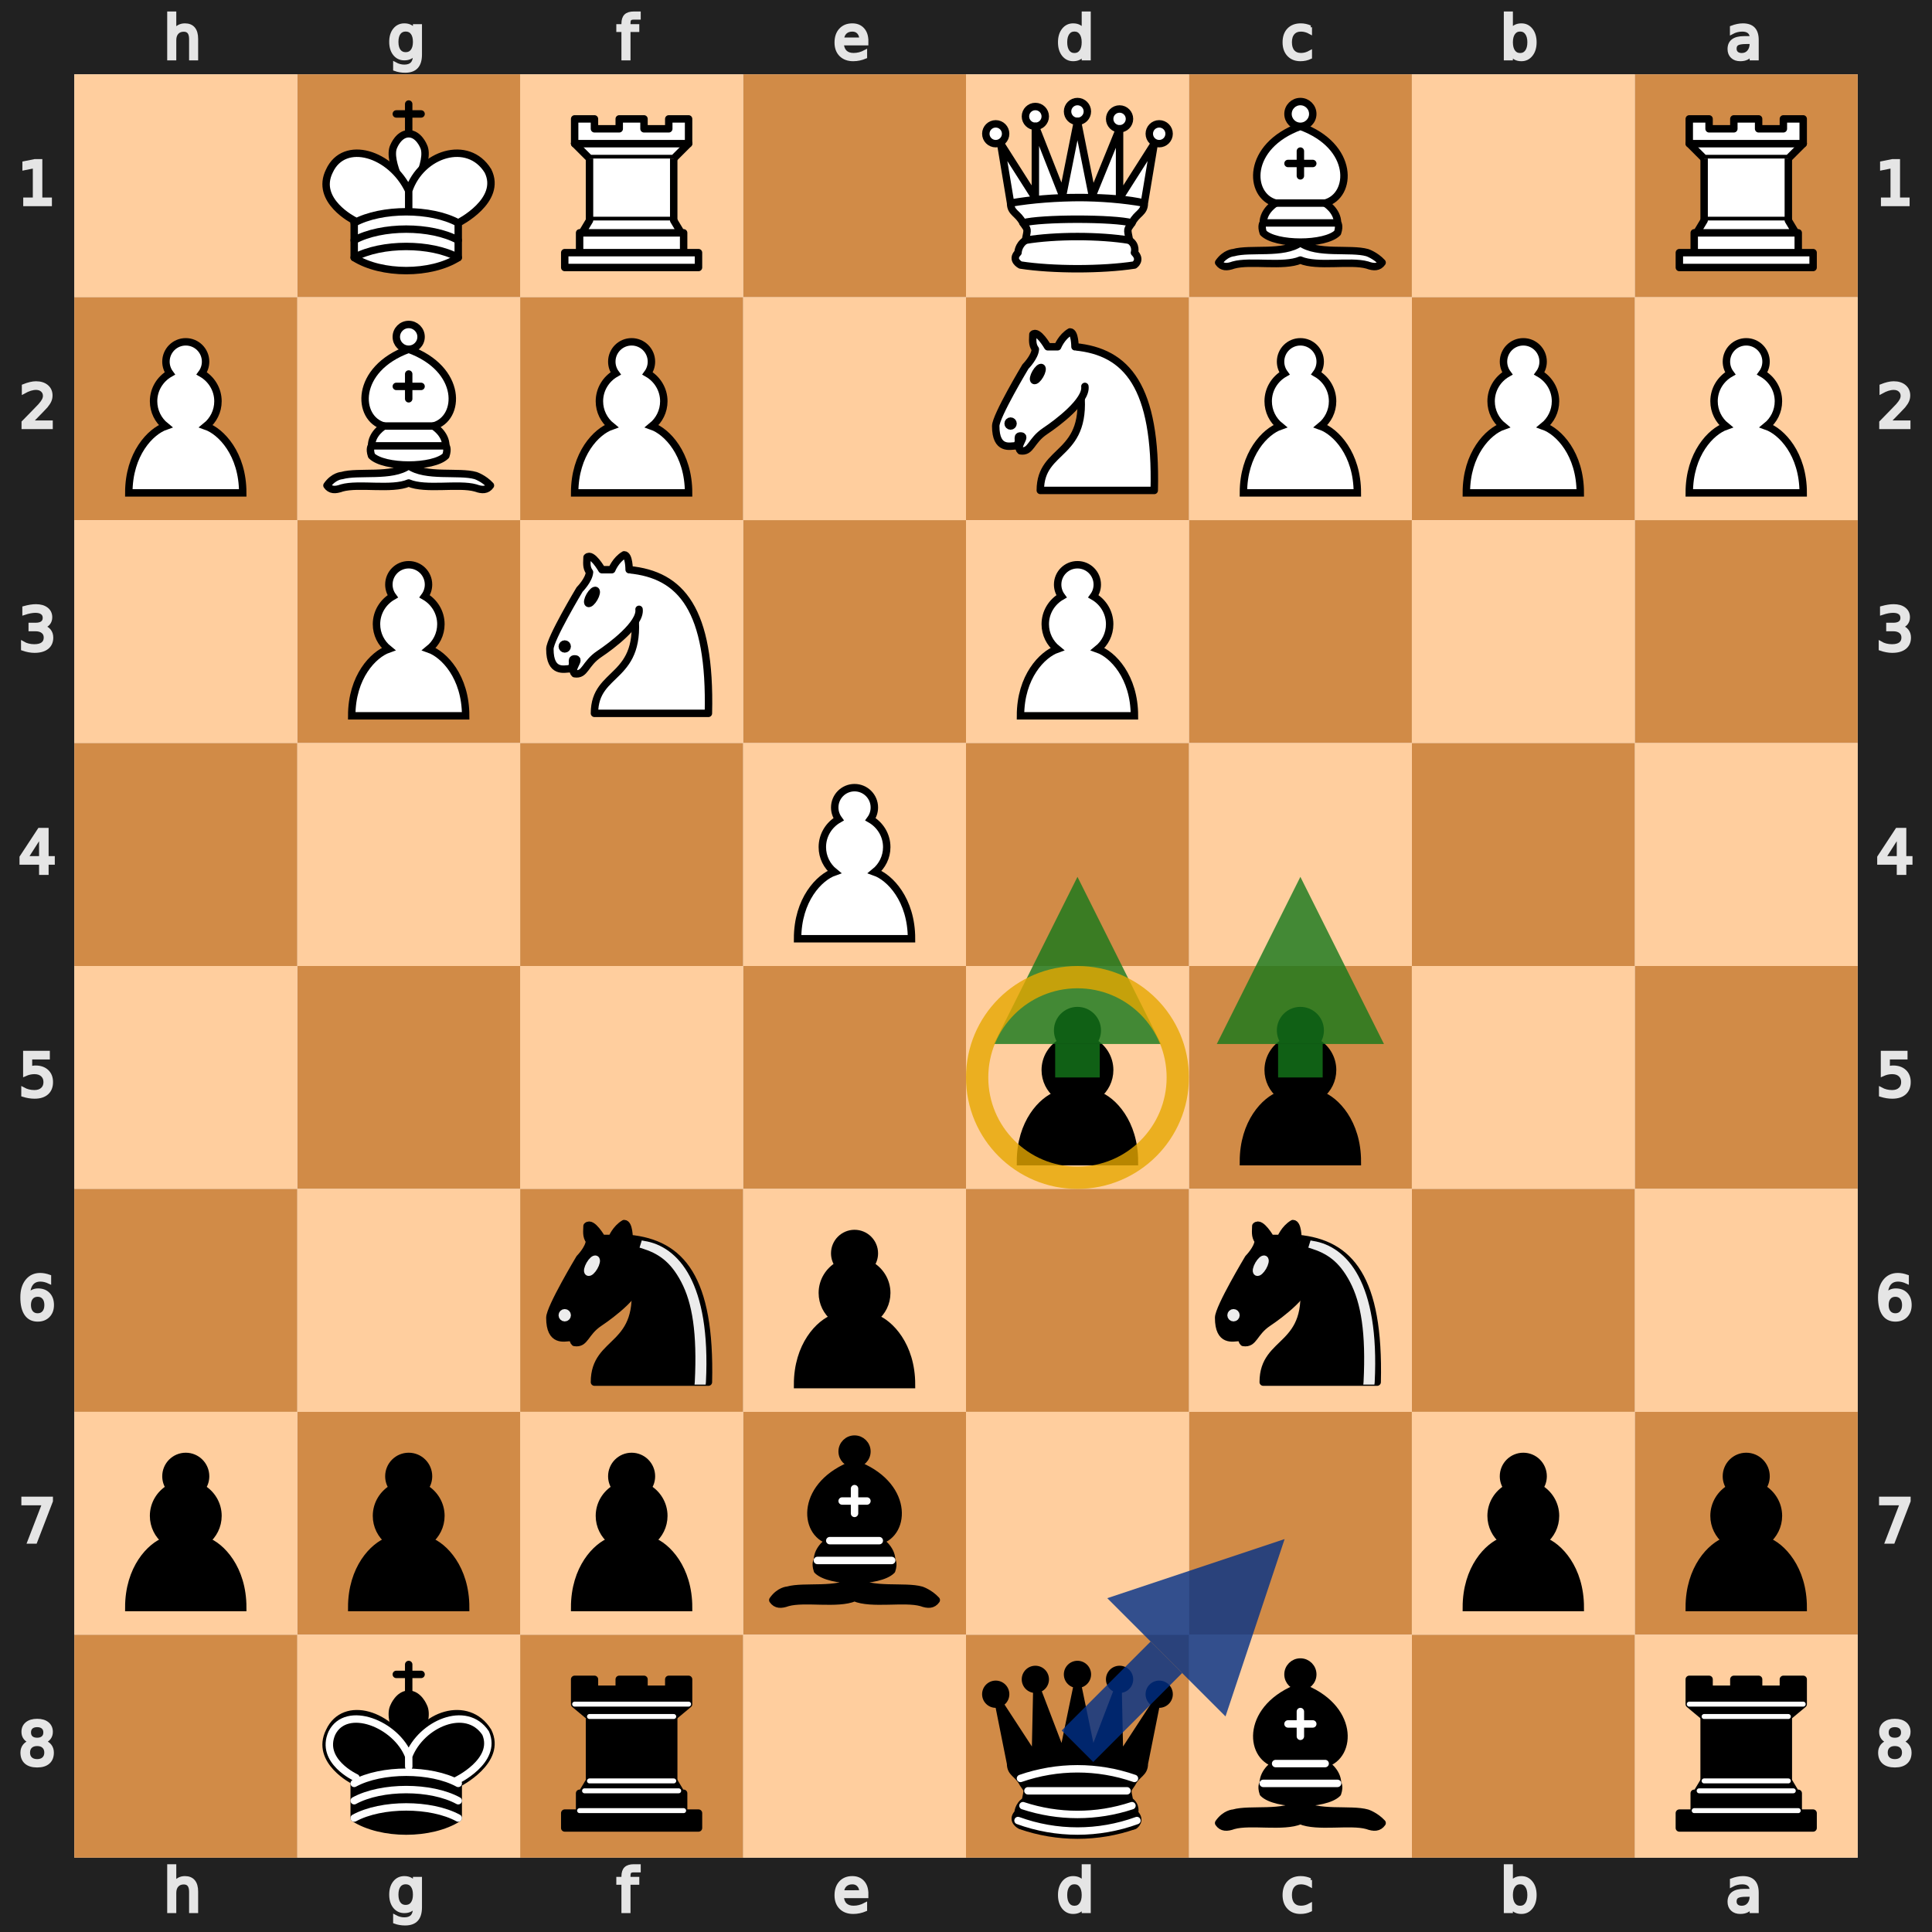
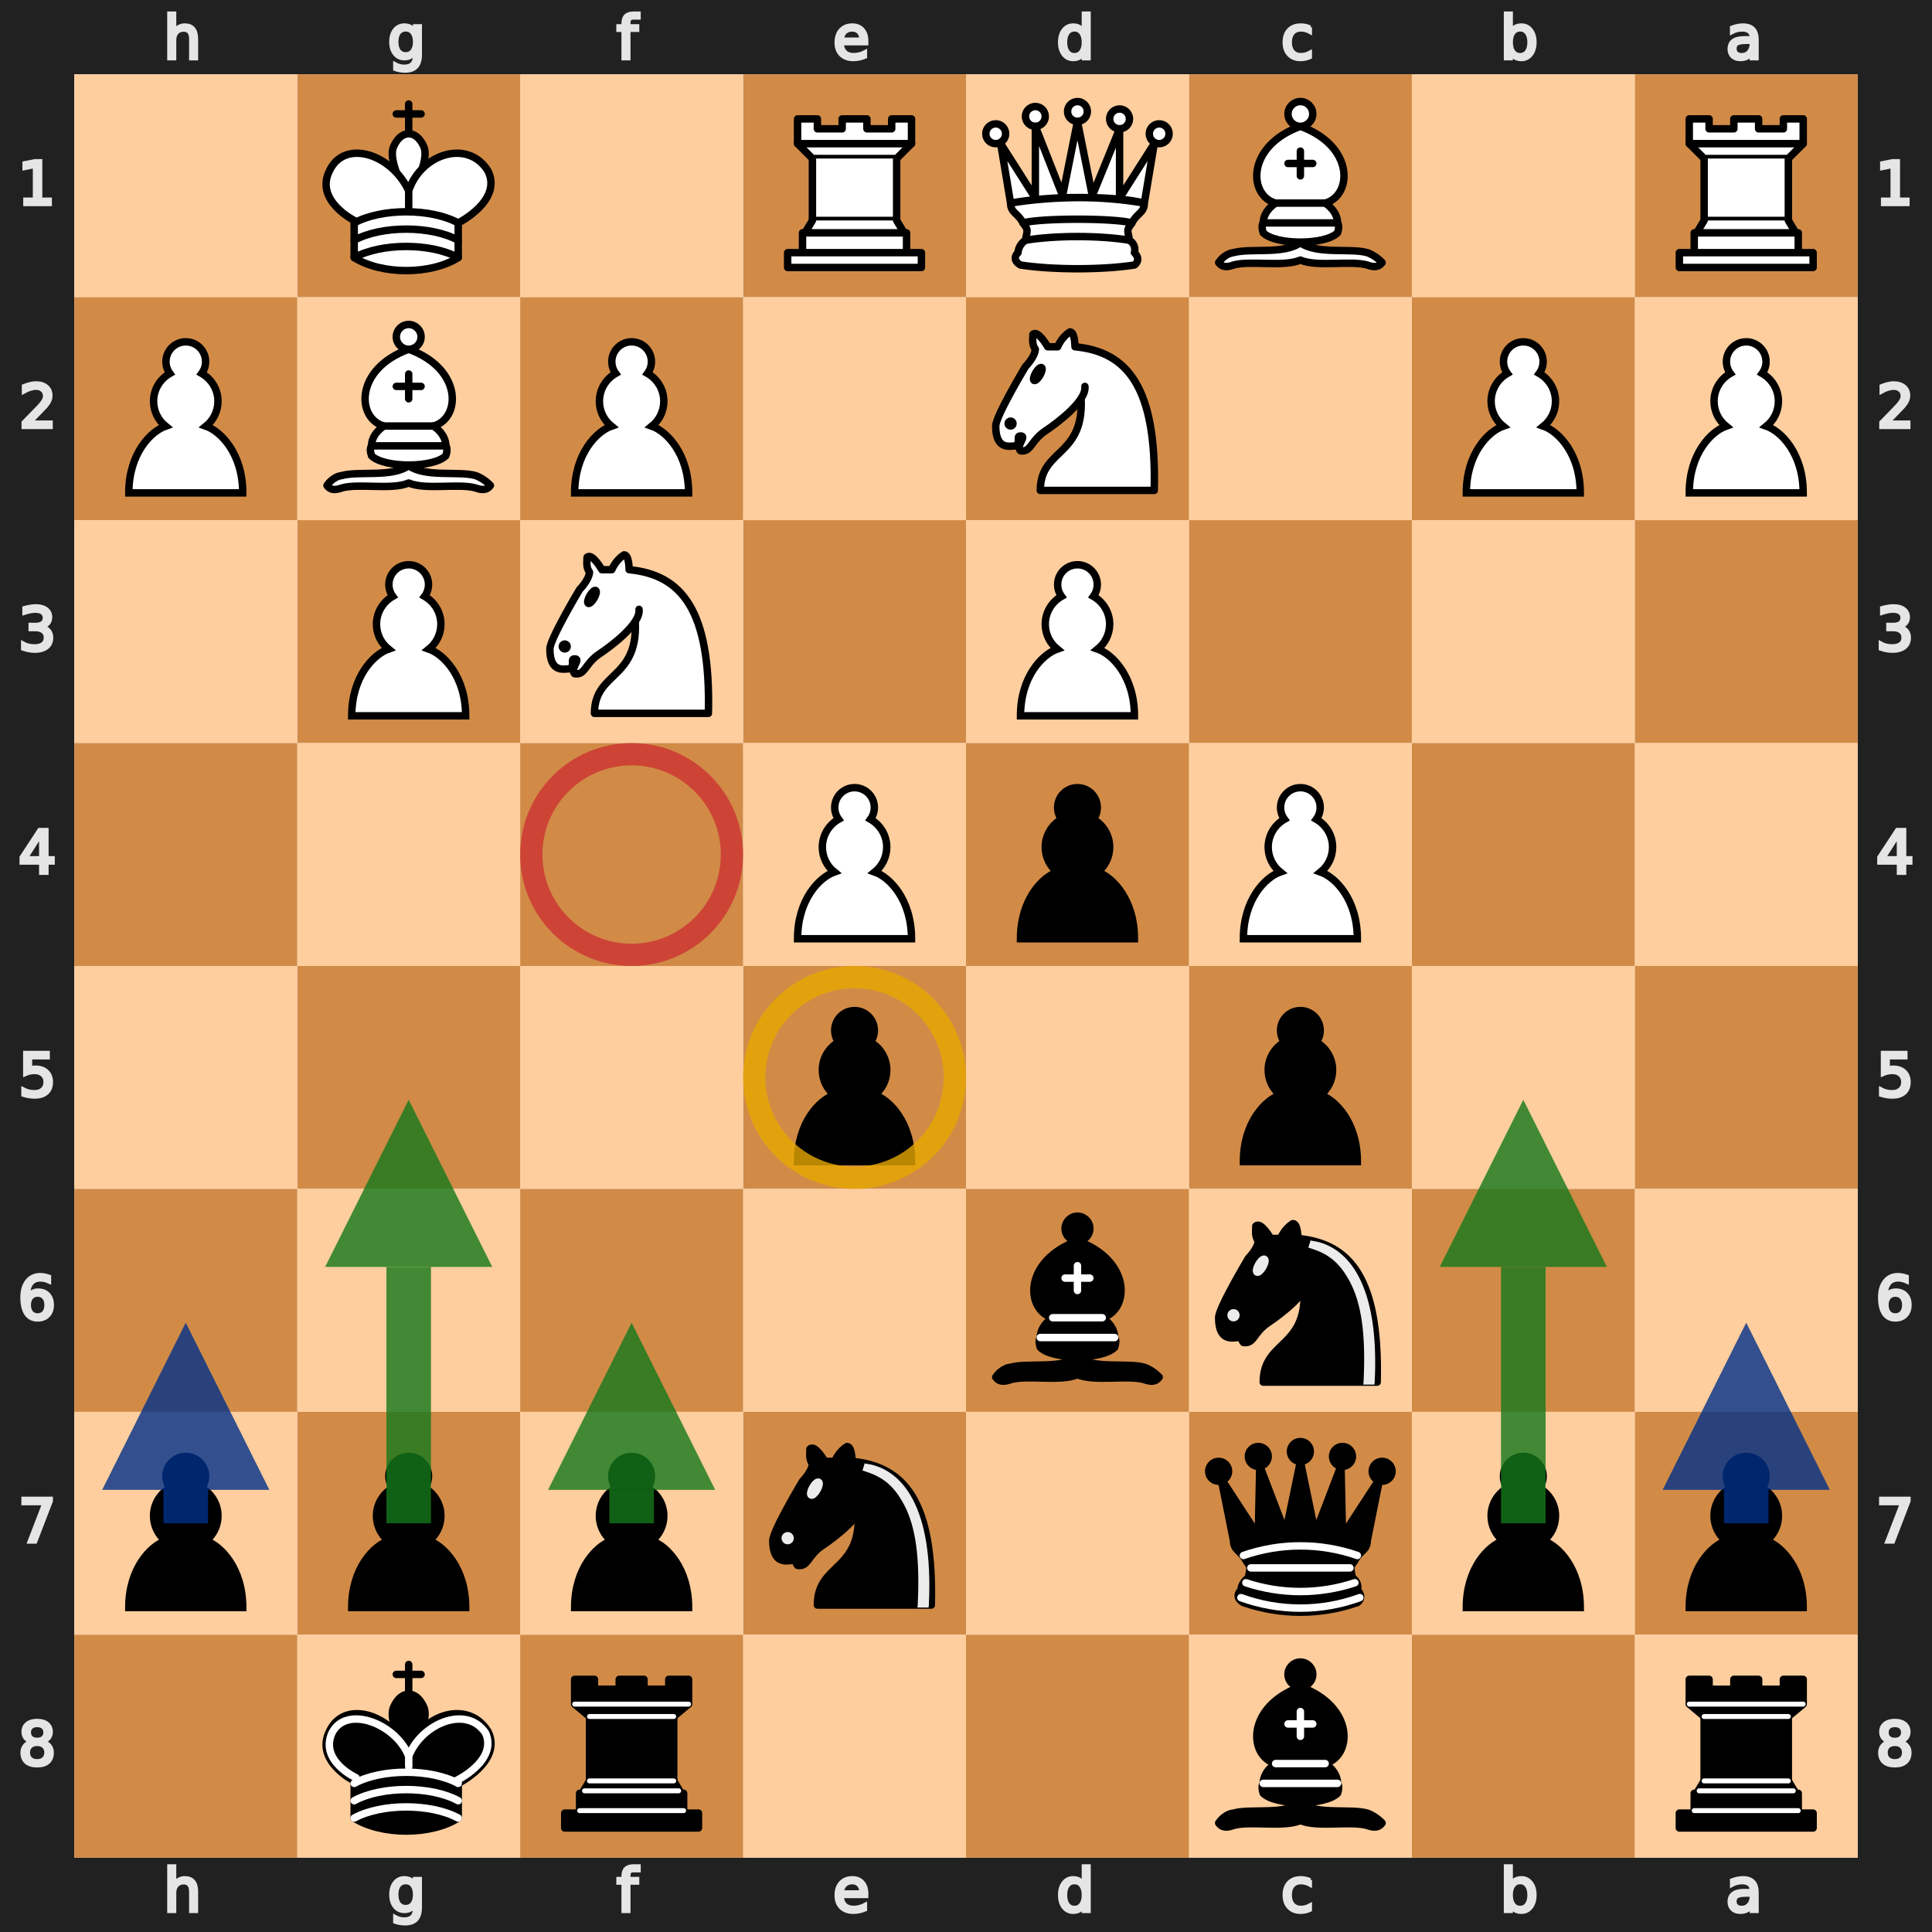
<svg xmlns="http://www.w3.org/2000/svg" xmlns:xlink="http://www.w3.org/1999/xlink" viewBox="0 0 390 390" width="480" height="480">
  <defs>
    <g id="white-pawn" class="white pawn">
      <path d="M22.5 9c-2.21 0-4 1.79-4 4 0 .89.29 1.71.78 2.38C17.33 16.5 16 18.59 16 21c0 2.03.94 3.84 2.41 5.03-3 1.06-7.41 5.55-7.41 13.47h23c0-7.92-4.41-12.41-7.41-13.47 1.47-1.19 2.41-3 2.41-5.03 0-2.41-1.33-4.5-3.28-5.62.49-.67.78-1.49.78-2.38 0-2.21-1.79-4-4-4z" fill="#fff" stroke="#000" stroke-width="1.5" stroke-linecap="round" />
    </g>
    <g id="white-knight" class="white knight" fill="none" fill-rule="evenodd" stroke="#000" stroke-width="1.5" stroke-linecap="round" stroke-linejoin="round">
      <path d="M 22,10 C 32.5,11 38.5,18 38,39 L 15,39 C 15,30 25,32.5 23,18" style="fill:#ffffff; stroke:#000000;" />
      <path d="M 24,18 C 24.38,20.91 18.45,25.37 16,27 C 13,29 13.18,31.34 11,31 C 9.958,30.06 12.41,27.96 11,28 C 10,28 11.19,29.23 10,30 C 9,30 5.997,31 6,26 C 6,24 12,14 12,14 C 12,14 13.89,12.1 14,10.5 C 13.27,9.506 13.5,8.5 13.5,7.5 C 14.5,6.5 16.5,10 16.5,10 L 18.5,10 C 18.5,10 19.28,8.008 21,7 C 22,7 22,10 22,10" style="fill:#ffffff; stroke:#000000;" />
      <path d="M 9.5 25.5 A 0.5 0.5 0 1 1 8.5,25.5 A 0.5 0.5 0 1 1 9.5 25.5 z" style="fill:#000000; stroke:#000000;" />
      <path d="M 15 15.5 A 0.5 1.5 0 1 1 14,15.5 A 0.5 1.5 0 1 1 15 15.5 z" transform="matrix(0.866,0.5,-0.5,0.866,9.693,-5.173)" style="fill:#000000; stroke:#000000;" />
    </g>
    <g id="white-bishop" class="white bishop" fill="none" fill-rule="evenodd" stroke="#000" stroke-width="1.5" stroke-linecap="round" stroke-linejoin="round">
      <g fill="#fff" stroke-linecap="butt">
        <path d="M9 36c3.39-.97 10.11.43 13.5-2 3.39 2.43 10.11 1.03 13.5 2 0 0 1.65.54 3 2-.68.97-1.65.99-3 .5-3.39-.97-10.11.46-13.5-1-3.39 1.46-10.11.03-13.5 1-1.354.49-2.323.47-3-.5 1.354-1.94 3-2 3-2zM15 32c2.5 2.5 12.5 2.5 15 0 .5-1.5 0-2 0-2 0-2.5-2.5-4-2.5-4 5.5-1.5 6-11.5-5-15.5-11 4-10.5 14-5 15.5 0 0-2.5 1.5-2.5 4 0 0-.5.5 0 2zM25 8a2.5 2.5 0 1 1-5 0 2.5 2.5 0 1 1 5 0z" />
      </g>
      <path d="M17.5 26h10M15 30h15m-7.5-14.5v5M20 18h5" stroke-linejoin="miter" />
    </g>
    <g id="white-rook" class="white rook" fill="#fff" fill-rule="evenodd" stroke="#000" stroke-width="1.5" stroke-linecap="round" stroke-linejoin="round">
      <path d="M9 39h27v-3H9v3zM12 36v-4h21v4H12zM11 14V9h4v2h5V9h5v2h5V9h4v5" stroke-linecap="butt" />
      <path d="M34 14l-3 3H14l-3-3" />
      <path d="M31 17v12.5H14V17" stroke-linecap="butt" stroke-linejoin="miter" />
      <path d="M31 29.5l1.5 2.5h-20l1.5-2.5" />
      <path d="M11 14h23" fill="none" stroke-linejoin="miter" />
    </g>
    <g id="white-queen" class="white queen" fill="#fff" fill-rule="evenodd" stroke="#000" stroke-width="1.5" stroke-linecap="round" stroke-linejoin="round">
      <path d="M8 12a2 2 0 1 1-4 0 2 2 0 1 1 4 0zM24.5 7.5a2 2 0 1 1-4 0 2 2 0 1 1 4 0zM41 12a2 2 0 1 1-4 0 2 2 0 1 1 4 0zM16 8.5a2 2 0 1 1-4 0 2 2 0 1 1 4 0zM33 9a2 2 0 1 1-4 0 2 2 0 1 1 4 0z" />
      <path d="M9 26c8.5-1.5 21-1.5 27 0l2-12-7 11V11l-5.5 13.5-3-15-3 15-5.5-14V25L7 14l2 12zM9 26c0 2 1.5 2 2.5 4 1 1.5 1 1 .5 3.5-1.5 1-1.5 2.5-1.5 2.5-1.5 1.5.5 2.5.5 2.5 6.5 1 16.5 1 23 0 0 0 1.5-1 0-2.5 0 0 .5-1.5-1-2.5-.5-2.5-.5-2 .5-3.5 1-2 2.5-2 2.5-4-8.5-1.5-18.5-1.5-27 0z" stroke-linecap="butt" />
      <path d="M11.5 30c3.5-1 18.5-1 22 0M12 33.5c6-1 15-1 21 0" fill="none" />
    </g>
    <g id="white-king" class="white king" fill="none" fill-rule="evenodd" stroke="#000" stroke-width="1.5" stroke-linecap="round" stroke-linejoin="round">
      <path d="M22.5 11.63V6M20 8h5" stroke-linejoin="miter" />
      <path d="M22.5 25s4.5-7.5 3-10.5c0 0-1-2.5-3-2.5s-3 2.5-3 2.5c-1.5 3 3 10.5 3 10.5" fill="#fff" stroke-linecap="butt" stroke-linejoin="miter" />
      <path d="M11.5 37c5.5 3.5 15.5 3.5 21 0v-7s9-4.5 6-10.5c-4-6.5-13.5-3.5-16 4V27v-3.5c-3.5-7.5-13-10.5-16-4-3 6 5 10 5 10V37z" fill="#fff" />
      <path d="M11.5 30c5.5-3 15.5-3 21 0m-21 3.5c5.5-3 15.5-3 21 0m-21 3.5c5.5-3 15.5-3 21 0" />
    </g>
    <g id="black-pawn" class="black pawn">
      <path d="M22.5 9c-2.21 0-4 1.79-4 4 0 .89.29 1.71.78 2.38C17.33 16.5 16 18.59 16 21c0 2.03.94 3.84 2.41 5.03-3 1.06-7.41 5.55-7.41 13.47h23c0-7.92-4.41-12.41-7.41-13.47 1.47-1.19 2.41-3 2.41-5.03 0-2.41-1.33-4.5-3.28-5.62.49-.67.78-1.49.78-2.38 0-2.21-1.79-4-4-4z" fill="#000" stroke="#000" stroke-width="1.5" stroke-linecap="round" />
    </g>
    <g id="black-knight" class="black knight" fill="none" fill-rule="evenodd" stroke="#000" stroke-width="1.5" stroke-linecap="round" stroke-linejoin="round">
      <path d="M 22,10 C 32.5,11 38.5,18 38,39 L 15,39 C 15,30 25,32.5 23,18" style="fill:#000000; stroke:#000000;" />
      <path d="M 24,18 C 24.38,20.91 18.45,25.37 16,27 C 13,29 13.18,31.34 11,31 C 9.958,30.06 12.41,27.96 11,28 C 10,28 11.19,29.23 10,30 C 9,30 5.997,31 6,26 C 6,24 12,14 12,14 C 12,14 13.89,12.1 14,10.5 C 13.27,9.506 13.5,8.5 13.5,7.5 C 14.5,6.5 16.5,10 16.5,10 L 18.5,10 C 18.5,10 19.28,8.008 21,7 C 22,7 22,10 22,10" style="fill:#000000; stroke:#000000;" />
      <path d="M 9.5 25.5 A 0.5 0.5 0 1 1 8.5,25.5 A 0.5 0.5 0 1 1 9.5 25.5 z" style="fill:#ececec; stroke:#ececec;" />
      <path d="M 15 15.5 A 0.5 1.5 0 1 1 14,15.5 A 0.5 1.5 0 1 1 15 15.5 z" transform="matrix(0.866,0.5,-0.5,0.866,9.693,-5.173)" style="fill:#ececec; stroke:#ececec;" />
      <path d="M 24.55,10.4 L 24.1,11.85 L 24.6,12 C 27.75,13 30.25,14.49 32.5,18.75 C 34.75,23.01 35.75,29.06 35.25,39 L 35.2,39.5 L 37.45,39.5 L 37.5,39 C 38,28.94 36.62,22.15 34.25,17.66 C 31.88,13.17 28.46,11.02 25.06,10.5 L 24.55,10.4 z " style="fill:#ececec; stroke:none;" />
    </g>
    <g id="black-bishop" class="black bishop" fill="none" fill-rule="evenodd" stroke="#000" stroke-width="1.5" stroke-linecap="round" stroke-linejoin="round">
      <path d="M9 36c3.39-.97 10.11.43 13.5-2 3.39 2.43 10.11 1.03 13.5 2 0 0 1.65.54 3 2-.68.97-1.65.99-3 .5-3.39-.97-10.11.46-13.5-1-3.39 1.46-10.11.03-13.5 1-1.354.49-2.323.47-3-.5 1.354-1.94 3-2 3-2zm6-4c2.5 2.5 12.5 2.5 15 0 .5-1.5 0-2 0-2 0-2.5-2.5-4-2.5-4 5.5-1.5 6-11.5-5-15.5-11 4-10.5 14-5 15.5 0 0-2.5 1.5-2.5 4 0 0-.5.5 0 2zM25 8a2.5 2.5 0 1 1-5 0 2.5 2.5 0 1 1 5 0z" fill="#000" stroke-linecap="butt" />
      <path d="M17.5 26h10M15 30h15m-7.5-14.5v5M20 18h5" stroke="#fff" stroke-linejoin="miter" />
    </g>
    <g id="black-rook" class="black rook" fill="#000" fill-rule="evenodd" stroke="#000" stroke-width="1.5" stroke-linecap="round" stroke-linejoin="round">
      <path d="M9 39h27v-3H9v3zM12.5 32l1.5-2.5h17l1.5 2.5h-20zM12 36v-4h21v4H12z" stroke-linecap="butt" />
      <path d="M14 29.5v-13h17v13H14z" stroke-linecap="butt" stroke-linejoin="miter" />
      <path d="M14 16.5L11 14h23l-3 2.5H14zM11 14V9h4v2h5V9h5v2h5V9h4v5H11z" stroke-linecap="butt" />
      <path d="M12 35.5h21M13 31.5h19M14 29.5h17M14 16.5h17M11 14h23" fill="none" stroke="#fff" stroke-width="1" stroke-linejoin="miter" />
    </g>
    <g id="black-queen" class="black queen" fill="#000" fill-rule="evenodd" stroke="#000" stroke-width="1.5" stroke-linecap="round" stroke-linejoin="round">
      <g fill="#000" stroke="none">
        <circle cx="6" cy="12" r="2.75" />
        <circle cx="14" cy="9" r="2.75" />
        <circle cx="22.5" cy="8" r="2.75" />
        <circle cx="31" cy="9" r="2.75" />
        <circle cx="39" cy="12" r="2.75" />
      </g>
      <path d="M9 26c8.5-1.5 21-1.5 27 0l2.5-12.5L31 25l-.3-14.1-5.2 13.6-3-14.5-3 14.5-5.2-13.6L14 25 6.5 13.5 9 26zM9 26c0 2 1.5 2 2.5 4 1 1.5 1 1 .5 3.5-1.5 1-1.5 2.5-1.5 2.5-1.5 1.5.5 2.5.5 2.5 6.5 1 16.5 1 23 0 0 0 1.5-1 0-2.5 0 0 .5-1.5-1-2.5-.5-2.5-.5-2 .5-3.5 1-2 2.5-2 2.5-4-8.5-1.5-18.5-1.5-27 0z" stroke-linecap="butt" />
      <path d="M11 38.5a35 35 1 0 0 23 0" fill="none" stroke-linecap="butt" />
      <path d="M11 29a35 35 1 0 1 23 0M12.5 31.5h20M11.5 34.5a35 35 1 0 0 22 0M10.5 37.5a35 35 1 0 0 24 0" fill="none" stroke="#fff" />
    </g>
    <g id="black-king" class="black king" fill="none" fill-rule="evenodd" stroke="#000" stroke-width="1.5" stroke-linecap="round" stroke-linejoin="round">
      <path d="M22.5 11.63V6" stroke-linejoin="miter" />
      <path d="M22.5 25s4.5-7.5 3-10.5c0 0-1-2.5-3-2.5s-3 2.5-3 2.5c-1.5 3 3 10.5 3 10.5" fill="#000" stroke-linecap="butt" stroke-linejoin="miter" />
      <path d="M11.5 37c5.5 3.5 15.5 3.5 21 0v-7s9-4.5 6-10.5c-4-6.5-13.5-3.5-16 4V27v-3.5c-3.5-7.5-13-10.5-16-4-3 6 5 10 5 10V37z" fill="#000" />
      <path d="M20 8h5" stroke-linejoin="miter" />
      <path d="M32 29.5s8.5-4 6.03-9.65C34.15 14 25 18 22.5 24.5l.01 2.1-.01-2.1C20 18 9.906 14 6.997 19.85c-2.497 5.65 4.853 9 4.853 9M11.5 30c5.5-3 15.5-3 21 0m-21 3.5c5.5-3 15.5-3 21 0m-21 3.5c5.5-3 15.5-3 21 0" stroke="#fff" />
    </g>
  </defs>
  <rect x="7.5" y="7.5" width="375" height="375" fill="none" stroke="#212121" stroke-width="15" />
  <g transform="translate(335, 1) scale(0.75, 0.75)" fill="#e5e5e5" stroke="#e5e5e5">
    <path d="M23.328 10.016q-1.742 0-2.414.398-.672.398-.672 1.36 0 .765.5 1.218.508.445 1.375.445 1.196 0 1.914-.843.727-.852.727-2.258v-.32zm2.867-.594v4.992h-1.437v-1.328q-.492.797-1.227 1.18-.734.375-1.797.375-1.343 0-2.14-.75-.79-.758-.79-2.024 0-1.476.985-2.226.992-.75 2.953-.75h2.016V8.75q0-.992-.656-1.531-.649-.547-1.829-.547-.75 0-1.46.18-.711.18-1.368.539V6.062q.79-.304 1.532-.453.742-.156 1.445-.156 1.898 0 2.836.984.937.985.937 2.985z" />
  </g>
  <g transform="translate(335, 375) scale(0.75, 0.75)" fill="#e5e5e5" stroke="#e5e5e5">
    <path d="M23.328 10.016q-1.742 0-2.414.398-.672.398-.672 1.36 0 .765.5 1.218.508.445 1.375.445 1.196 0 1.914-.843.727-.852.727-2.258v-.32zm2.867-.594v4.992h-1.437v-1.328q-.492.797-1.227 1.18-.734.375-1.797.375-1.343 0-2.14-.75-.79-.758-.79-2.024 0-1.476.985-2.226.992-.75 2.953-.75h2.016V8.75q0-.992-.656-1.531-.649-.547-1.829-.547-.75 0-1.46.18-.711.18-1.368.539V6.062q.79-.304 1.532-.453.742-.156 1.445-.156 1.898 0 2.836.984.937.985.937 2.985z" />
  </g>
  <g transform="translate(290, 1) scale(0.75, 0.75)" fill="#e5e5e5" stroke="#e5e5e5">
    <path d="M24.922 10.047q0-1.586-.656-2.485-.649-.906-1.79-.906-1.14 0-1.796.906-.649.899-.649 2.485 0 1.586.649 2.492.656.898 1.797.898 1.14 0 1.789-.898.656-.906.656-2.492zm-4.89-3.055q.452-.781 1.14-1.156.695-.383 1.656-.383 1.594 0 2.586 1.266 1 1.265 1 3.328 0 2.062-1 3.328-.992 1.266-2.586 1.266-.96 0-1.656-.375-.688-.383-1.14-1.164v1.312h-1.446V2.258h1.445z" />
  </g>
  <g transform="translate(290, 375) scale(0.75, 0.75)" fill="#e5e5e5" stroke="#e5e5e5">
    <path d="M24.922 10.047q0-1.586-.656-2.485-.649-.906-1.79-.906-1.14 0-1.796.906-.649.899-.649 2.485 0 1.586.649 2.492.656.898 1.797.898 1.14 0 1.789-.898.656-.906.656-2.492zm-4.89-3.055q.452-.781 1.14-1.156.695-.383 1.656-.383 1.594 0 2.586 1.266 1 1.265 1 3.328 0 2.062-1 3.328-.992 1.266-2.586 1.266-.96 0-1.656-.375-.688-.383-1.14-1.164v1.312h-1.446V2.258h1.445z" />
  </g>
  <g transform="translate(245, 1) scale(0.75, 0.75)" fill="#e5e5e5" stroke="#e5e5e5">
    <path d="M25.96 6v1.344q-.608-.336-1.226-.5-.609-.172-1.234-.172-1.398 0-2.172.89-.773.883-.773 2.485 0 1.601.773 2.492.774.883 2.172.883.625 0 1.234-.164.618-.172 1.227-.508v1.328q-.602.281-1.25.422-.64.14-1.367.14-1.977 0-3.14-1.242-1.165-1.242-1.165-3.351 0-2.14 1.172-3.367 1.18-1.227 3.227-1.227.664 0 1.296.14.633.134 1.227.407z" />
  </g>
  <g transform="translate(245, 375) scale(0.75, 0.75)" fill="#e5e5e5" stroke="#e5e5e5">
    <path d="M25.96 6v1.344q-.608-.336-1.226-.5-.609-.172-1.234-.172-1.398 0-2.172.89-.773.883-.773 2.485 0 1.601.773 2.492.774.883 2.172.883.625 0 1.234-.164.618-.172 1.227-.508v1.328q-.602.281-1.25.422-.64.14-1.367.14-1.977 0-3.14-1.242-1.165-1.242-1.165-3.351 0-2.14 1.172-3.367 1.18-1.227 3.227-1.227.664 0 1.296.14.633.134 1.227.407z" />
  </g>
  <g transform="translate(200, 1) scale(0.75, 0.75)" fill="#e5e5e5" stroke="#e5e5e5">
    <path d="M24.973 6.992V2.258h1.437v12.156h-1.437v-1.312q-.453.78-1.149 1.164-.687.375-1.656.375-1.586 0-2.586-1.266-.992-1.266-.992-3.328 0-2.063.992-3.328 1-1.266 2.586-1.266.969 0 1.656.383.696.375 1.149 1.156zm-4.899 3.055q0 1.586.649 2.492.656.898 1.797.898 1.14 0 1.796-.898.657-.906.657-2.492 0-1.586-.657-2.485-.656-.906-1.796-.906-1.141 0-1.797.906-.649.899-.649 2.485z" />
  </g>
  <g transform="translate(200, 375) scale(0.75, 0.75)" fill="#e5e5e5" stroke="#e5e5e5">
    <path d="M24.973 6.992V2.258h1.437v12.156h-1.437v-1.312q-.453.78-1.149 1.164-.687.375-1.656.375-1.586 0-2.586-1.266-.992-1.266-.992-3.328 0-2.063.992-3.328 1-1.266 2.586-1.266.969 0 1.656.383.696.375 1.149 1.156zm-4.899 3.055q0 1.586.649 2.492.656.898 1.797.898 1.14 0 1.796-.898.657-.906.657-2.492 0-1.586-.657-2.485-.656-.906-1.796-.906-1.141 0-1.797.906-.649.899-.649 2.485z" />
  </g>
  <g transform="translate(155, 1) scale(0.75, 0.75)" fill="#e5e5e5" stroke="#e5e5e5">
    <path d="M26.555 9.68v.703h-6.61q.094 1.484.89 2.265.806.774 2.235.774.828 0 1.602-.203.781-.203 1.547-.61v1.36q-.774.328-1.586.5-.813.172-1.649.172-2.093 0-3.32-1.22-1.219-1.218-1.219-3.296 0-2.148 1.157-3.406 1.164-1.266 3.132-1.266 1.766 0 2.79 1.14 1.03 1.134 1.03 3.087zm-1.438-.422q-.015-1.18-.664-1.883-.64-.703-1.703-.703-1.203 0-1.93.68-.718.68-.828 1.914z" />
  </g>
  <g transform="translate(155, 375) scale(0.75, 0.75)" fill="#e5e5e5" stroke="#e5e5e5">
    <path d="M26.555 9.68v.703h-6.61q.094 1.484.89 2.265.806.774 2.235.774.828 0 1.602-.203.781-.203 1.547-.61v1.36q-.774.328-1.586.5-.813.172-1.649.172-2.093 0-3.32-1.22-1.219-1.218-1.219-3.296 0-2.148 1.157-3.406 1.164-1.266 3.132-1.266 1.766 0 2.79 1.14 1.03 1.134 1.03 3.087zm-1.438-.422q-.015-1.18-.664-1.883-.64-.703-1.703-.703-1.203 0-1.93.68-.718.68-.828 1.914z" />
  </g>
  <g transform="translate(110, 1) scale(0.75, 0.75)" fill="#e5e5e5" stroke="#e5e5e5">
    <path d="M25.285 2.258v1.195H23.91q-.773 0-1.078.313-.297.312-.297 1.125v.773h2.367v1.117h-2.367v7.633H21.09V6.781h-1.375V5.664h1.375v-.61q0-1.46.68-2.124.68-.672 2.156-.672z" />
  </g>
  <g transform="translate(110, 375) scale(0.75, 0.75)" fill="#e5e5e5" stroke="#e5e5e5">
    <path d="M25.285 2.258v1.195H23.91q-.773 0-1.078.313-.297.312-.297 1.125v.773h2.367v1.117h-2.367v7.633H21.09V6.781h-1.375V5.664h1.375v-.61q0-1.46.68-2.124.68-.672 2.156-.672z" />
  </g>
  <g transform="translate(65, 1) scale(0.75, 0.75)" fill="#e5e5e5" stroke="#e5e5e5">
    <path d="M24.973 9.937q0-1.562-.649-2.421-.64-.86-1.804-.86-1.157 0-1.805.86-.64.859-.64 2.421 0 1.555.64 2.415.648.859 1.805.859 1.164 0 1.804-.86.649-.859.649-2.414zm1.437 3.391q0 2.234-.992 3.32-.992 1.094-3.04 1.094-.757 0-1.429-.117-.672-.11-1.304-.344v-1.398q.632.344 1.25.508.617.164 1.257.164 1.414 0 2.118-.743.703-.734.703-2.226v-.711q-.446.773-1.141 1.156-.695.383-1.664.383-1.61 0-2.594-1.227-.984-1.226-.984-3.25 0-2.03.984-3.257.985-1.227 2.594-1.227.969 0 1.664.383t1.14 1.156V5.664h1.438z" />
  </g>
  <g transform="translate(65, 375) scale(0.75, 0.75)" fill="#e5e5e5" stroke="#e5e5e5">
    <path d="M24.973 9.937q0-1.562-.649-2.421-.64-.86-1.804-.86-1.157 0-1.805.86-.64.859-.64 2.421 0 1.555.64 2.415.648.859 1.805.859 1.164 0 1.804-.86.649-.859.649-2.414zm1.437 3.391q0 2.234-.992 3.32-.992 1.094-3.04 1.094-.757 0-1.429-.117-.672-.11-1.304-.344v-1.398q.632.344 1.25.508.617.164 1.257.164 1.414 0 2.118-.743.703-.734.703-2.226v-.711q-.446.773-1.141 1.156-.695.383-1.664.383-1.61 0-2.594-1.227-.984-1.226-.984-3.25 0-2.03.984-3.257.985-1.227 2.594-1.227.969 0 1.664.383t1.14 1.156V5.664h1.438z" />
  </g>
  <g transform="translate(20, 1) scale(0.75, 0.75)" fill="#e5e5e5" stroke="#e5e5e5">
    <path d="M26.164 9.133v5.281h-1.437V9.18q0-1.243-.485-1.86-.484-.617-1.453-.617-1.164 0-1.836.742-.672.742-.672 2.024v4.945h-1.445V2.258h1.445v4.765q.516-.789 1.211-1.18.703-.39 1.617-.39 1.508 0 2.282.938.773.93.773 2.742z" />
  </g>
  <g transform="translate(20, 375) scale(0.75, 0.75)" fill="#e5e5e5" stroke="#e5e5e5">
    <path d="M26.164 9.133v5.281h-1.437V9.18q0-1.243-.485-1.86-.484-.617-1.453-.617-1.164 0-1.836.742-.672.742-.672 2.024v4.945h-1.445V2.258h1.445v4.765q.516-.789 1.211-1.18.703-.39 1.617-.39 1.508 0 2.282.938.773.93.773 2.742z" />
  </g>
  <g transform="translate(0, 20) scale(0.75, 0.75)" fill="#e5e5e5" stroke="#e5e5e5">
    <path d="M6.754 26.996h2.578v-8.898l-2.805.562v-1.437l2.79-.563h1.578v10.336h2.578v1.328h-6.72z" />
  </g>
  <g transform="translate(375, 20) scale(0.75, 0.75)" fill="#e5e5e5" stroke="#e5e5e5">
    <path d="M6.754 26.996h2.578v-8.898l-2.805.562v-1.437l2.79-.563h1.578v10.336h2.578v1.328h-6.72z" />
  </g>
  <g transform="translate(0, 65) scale(0.75, 0.75)" fill="#e5e5e5" stroke="#e5e5e5">
    <path d="M8.195 26.996h5.508v1.328H6.297v-1.328q.898-.93 2.445-2.492 1.555-1.57 1.953-2.024.758-.851 1.055-1.437.305-.594.305-1.164 0-.93-.657-1.516-.648-.586-1.695-.586-.742 0-1.57.258-.82.258-1.758.781v-1.593q.953-.383 1.781-.578.828-.196 1.516-.196 1.812 0 2.89.906 1.079.907 1.079 2.422 0 .72-.274 1.368-.265.64-.976 1.515-.196.227-1.243 1.313-1.046 1.078-2.953 3.023z" />
  </g>
  <g transform="translate(375, 65) scale(0.75, 0.75)" fill="#e5e5e5" stroke="#e5e5e5">
    <path d="M8.195 26.996h5.508v1.328H6.297v-1.328q.898-.93 2.445-2.492 1.555-1.57 1.953-2.024.758-.851 1.055-1.437.305-.594.305-1.164 0-.93-.657-1.516-.648-.586-1.695-.586-.742 0-1.57.258-.82.258-1.758.781v-1.593q.953-.383 1.781-.578.828-.196 1.516-.196 1.812 0 2.89.906 1.079.907 1.079 2.422 0 .72-.274 1.368-.265.64-.976 1.515-.196.227-1.243 1.313-1.046 1.078-2.953 3.023z" />
  </g>
  <g transform="translate(0, 110) scale(0.75, 0.75)" fill="#e5e5e5" stroke="#e5e5e5">
    <path d="M11.434 22.035q1.132.242 1.765 1.008.64.766.64 1.89 0 1.727-1.187 2.672-1.187.946-3.375.946-.734 0-1.515-.149-.774-.14-1.602-.43V26.45q.656.383 1.438.578.78.196 1.632.196 1.485 0 2.258-.586.782-.586.782-1.703 0-1.032-.727-1.61-.719-.586-2.008-.586h-1.36v-1.297h1.423q1.164 0 1.78-.46.618-.47.618-1.344 0-.899-.64-1.375-.633-.485-1.82-.485-.65 0-1.391.141-.743.14-1.633.437V16.95q.898-.25 1.68-.375.788-.125 1.484-.125 1.797 0 2.844.82 1.046.813 1.046 2.204 0 .968-.554 1.64-.555.664-1.578.922z" />
  </g>
  <g transform="translate(375, 110) scale(0.75, 0.75)" fill="#e5e5e5" stroke="#e5e5e5">
    <path d="M11.434 22.035q1.132.242 1.765 1.008.64.766.64 1.89 0 1.727-1.187 2.672-1.187.946-3.375.946-.734 0-1.515-.149-.774-.14-1.602-.43V26.45q.656.383 1.438.578.78.196 1.632.196 1.485 0 2.258-.586.782-.586.782-1.703 0-1.032-.727-1.61-.719-.586-2.008-.586h-1.36v-1.297h1.423q1.164 0 1.78-.46.618-.47.618-1.344 0-.899-.64-1.375-.633-.485-1.82-.485-.65 0-1.391.141-.743.14-1.633.437V16.95q.898-.25 1.68-.375.788-.125 1.484-.125 1.797 0 2.844.82 1.046.813 1.046 2.204 0 .968-.554 1.64-.555.664-1.578.922z" />
  </g>
  <g transform="translate(0, 155) scale(0.75, 0.75)" fill="#e5e5e5" stroke="#e5e5e5">
    <path d="M11.016 18.035L7.03 24.262h3.985zm-.414-1.375h1.984v7.602h1.664v1.312h-1.664v2.75h-1.57v-2.75H5.75v-1.523z" />
  </g>
  <g transform="translate(375, 155) scale(0.75, 0.75)" fill="#e5e5e5" stroke="#e5e5e5">
    <path d="M11.016 18.035L7.03 24.262h3.985zm-.414-1.375h1.984v7.602h1.664v1.312h-1.664v2.75h-1.57v-2.75H5.75v-1.523z" />
  </g>
  <g transform="translate(0, 200) scale(0.75, 0.75)" fill="#e5e5e5" stroke="#e5e5e5">
    <path d="M6.719 16.66h6.195v1.328h-4.75v2.86q.344-.118.688-.172.343-.063.687-.063 1.953 0 3.094 1.07 1.14 1.07 1.14 2.899 0 1.883-1.171 2.93-1.172 1.039-3.305 1.039-.735 0-1.5-.125-.758-.125-1.57-.375v-1.586q.703.383 1.453.57.75.188 1.586.188 1.351 0 2.14-.711.79-.711.79-1.93 0-1.219-.79-1.93-.789-.71-2.14-.71-.633 0-1.266.14-.625.14-1.281.438z" />
  </g>
  <g transform="translate(375, 200) scale(0.75, 0.75)" fill="#e5e5e5" stroke="#e5e5e5">
    <path d="M6.719 16.66h6.195v1.328h-4.75v2.86q.344-.118.688-.172.343-.063.687-.063 1.953 0 3.094 1.07 1.14 1.07 1.14 2.899 0 1.883-1.171 2.93-1.172 1.039-3.305 1.039-.735 0-1.5-.125-.758-.125-1.57-.375v-1.586q.703.383 1.453.57.75.188 1.586.188 1.351 0 2.14-.711.79-.711.79-1.93 0-1.219-.79-1.93-.789-.71-2.14-.71-.633 0-1.266.14-.625.14-1.281.438z" />
  </g>
  <g transform="translate(0, 245) scale(0.75, 0.75)" fill="#e5e5e5" stroke="#e5e5e5">
    <path d="M10.137 21.863q-1.063 0-1.688.727-.617.726-.617 1.992 0 1.258.617 1.992.625.727 1.688.727 1.062 0 1.68-.727.624-.734.624-1.992 0-1.266-.625-1.992-.617-.727-1.68-.727zm3.133-4.945v1.437q-.594-.28-1.204-.43-.601-.148-1.195-.148-1.562 0-2.39 1.055-.82 1.055-.938 3.188.46-.68 1.156-1.04.696-.367 1.531-.367 1.758 0 2.774 1.07 1.023 1.063 1.023 2.899 0 1.797-1.062 2.883-1.063 1.086-2.828 1.086-2.024 0-3.094-1.547-1.07-1.555-1.07-4.5 0-2.766 1.312-4.406 1.313-1.649 3.524-1.649.593 0 1.195.117.61.118 1.266.352z" />
  </g>
  <g transform="translate(375, 245) scale(0.75, 0.75)" fill="#e5e5e5" stroke="#e5e5e5">
    <path d="M10.137 21.863q-1.063 0-1.688.727-.617.726-.617 1.992 0 1.258.617 1.992.625.727 1.688.727 1.062 0 1.68-.727.624-.734.624-1.992 0-1.266-.625-1.992-.617-.727-1.68-.727zm3.133-4.945v1.437q-.594-.28-1.204-.43-.601-.148-1.195-.148-1.562 0-2.39 1.055-.82 1.055-.938 3.188.46-.68 1.156-1.04.696-.367 1.531-.367 1.758 0 2.774 1.07 1.023 1.063 1.023 2.899 0 1.797-1.062 2.883-1.063 1.086-2.828 1.086-2.024 0-3.094-1.547-1.07-1.555-1.07-4.5 0-2.766 1.312-4.406 1.313-1.649 3.524-1.649.593 0 1.195.117.61.118 1.266.352z" />
  </g>
  <g transform="translate(0, 290) scale(0.75, 0.75)" fill="#e5e5e5" stroke="#e5e5e5">
    <path d="M6.25 16.66h7.5v.672L9.516 28.324H7.867l3.985-10.336H6.25z" />
  </g>
  <g transform="translate(375, 290) scale(0.75, 0.75)" fill="#e5e5e5" stroke="#e5e5e5">
    <path d="M6.25 16.66h7.5v.672L9.516 28.324H7.867l3.985-10.336H6.25z" />
  </g>
  <g transform="translate(0, 335) scale(0.75, 0.75)" fill="#e5e5e5" stroke="#e5e5e5">
    <path d="M10 22.785q-1.125 0-1.773.602-.641.601-.641 1.656t.64 1.656q.649.602 1.774.602t1.773-.602q.649-.61.649-1.656 0-1.055-.649-1.656-.64-.602-1.773-.602zm-1.578-.672q-1.016-.25-1.586-.945-.563-.695-.563-1.695 0-1.399.993-2.211 1-.813 2.734-.813 1.742 0 2.734.813.993.812.993 2.21 0 1-.57 1.696-.563.695-1.571.945 1.14.266 1.773 1.04.641.773.641 1.89 0 1.695-1.04 2.602-1.03.906-2.96.906t-2.969-.906Q6 26.738 6 25.043q0-1.117.64-1.89.641-.774 1.782-1.04zm-.578-2.492q0 .906.562 1.414.57.508 1.594.508 1.016 0 1.586-.508.578-.508.578-1.414 0-.906-.578-1.414-.57-.508-1.586-.508-1.023 0-1.594.508-.562.508-.562 1.414z" />
  </g>
  <g transform="translate(375, 335) scale(0.75, 0.75)" fill="#e5e5e5" stroke="#e5e5e5">
    <path d="M10 22.785q-1.125 0-1.773.602-.641.601-.641 1.656t.64 1.656q.649.602 1.774.602t1.773-.602q.649-.61.649-1.656 0-1.055-.649-1.656-.64-.602-1.773-.602zm-1.578-.672q-1.016-.25-1.586-.945-.563-.695-.563-1.695 0-1.399.993-2.211 1-.813 2.734-.813 1.742 0 2.734.813.993.812.993 2.21 0 1-.57 1.696-.563.695-1.571.945 1.14.266 1.773 1.04.641.773.641 1.89 0 1.695-1.04 2.602-1.03.906-2.96.906t-2.969-.906Q6 26.738 6 25.043q0-1.117.64-1.89.641-.774 1.782-1.04zm-.578-2.492q0 .906.562 1.414.57.508 1.594.508 1.016 0 1.586-.508.578-.508.578-1.414 0-.906-.578-1.414-.57-.508-1.586-.508-1.023 0-1.594.508-.562.508-.562 1.414z" />
  </g>
  <rect x="330" y="15" width="45" height="45" class="square dark a1" stroke="none" fill="#d18b47" />
  <rect x="285" y="15" width="45" height="45" class="square light b1" stroke="none" fill="#ffce9e" />
  <rect x="240" y="15" width="45" height="45" class="square dark c1" stroke="none" fill="#d18b47" />
  <rect x="195" y="15" width="45" height="45" class="square light d1" stroke="none" fill="#ffce9e" />
  <rect x="150" y="15" width="45" height="45" class="square dark e1" stroke="none" fill="#d18b47" />
  <rect x="105" y="15" width="45" height="45" class="square light f1" stroke="none" fill="#ffce9e" />
  <rect x="60" y="15" width="45" height="45" class="square dark g1" stroke="none" fill="#d18b47" />
  <rect x="15" y="15" width="45" height="45" class="square light h1" stroke="none" fill="#ffce9e" />
  <rect x="330" y="60" width="45" height="45" class="square light a2" stroke="none" fill="#ffce9e" />
  <rect x="285" y="60" width="45" height="45" class="square dark b2" stroke="none" fill="#d18b47" />
  <rect x="240" y="60" width="45" height="45" class="square light c2" stroke="none" fill="#ffce9e" />
  <rect x="195" y="60" width="45" height="45" class="square dark d2" stroke="none" fill="#d18b47" />
  <rect x="150" y="60" width="45" height="45" class="square light e2" stroke="none" fill="#ffce9e" />
  <rect x="105" y="60" width="45" height="45" class="square dark f2" stroke="none" fill="#d18b47" />
  <rect x="60" y="60" width="45" height="45" class="square light g2" stroke="none" fill="#ffce9e" />
  <rect x="15" y="60" width="45" height="45" class="square dark h2" stroke="none" fill="#d18b47" />
  <rect x="330" y="105" width="45" height="45" class="square dark a3" stroke="none" fill="#d18b47" />
  <rect x="285" y="105" width="45" height="45" class="square light b3" stroke="none" fill="#ffce9e" />
  <rect x="240" y="105" width="45" height="45" class="square dark c3" stroke="none" fill="#d18b47" />
  <rect x="195" y="105" width="45" height="45" class="square light d3" stroke="none" fill="#ffce9e" />
  <rect x="150" y="105" width="45" height="45" class="square dark e3" stroke="none" fill="#d18b47" />
  <rect x="105" y="105" width="45" height="45" class="square light f3" stroke="none" fill="#ffce9e" />
  <rect x="60" y="105" width="45" height="45" class="square dark g3" stroke="none" fill="#d18b47" />
  <rect x="15" y="105" width="45" height="45" class="square light h3" stroke="none" fill="#ffce9e" />
  <rect x="330" y="150" width="45" height="45" class="square light a4" stroke="none" fill="#ffce9e" />
  <rect x="285" y="150" width="45" height="45" class="square dark b4" stroke="none" fill="#d18b47" />
  <rect x="240" y="150" width="45" height="45" class="square light c4" stroke="none" fill="#ffce9e" />
  <rect x="195" y="150" width="45" height="45" class="square dark d4" stroke="none" fill="#d18b47" />
  <rect x="150" y="150" width="45" height="45" class="square light e4" stroke="none" fill="#ffce9e" />
  <rect x="105" y="150" width="45" height="45" class="square dark f4" stroke="none" fill="#d18b47" />
  <rect x="60" y="150" width="45" height="45" class="square light g4" stroke="none" fill="#ffce9e" />
  <rect x="15" y="150" width="45" height="45" class="square dark h4" stroke="none" fill="#d18b47" />
  <rect x="330" y="195" width="45" height="45" class="square dark a5" stroke="none" fill="#d18b47" />
  <rect x="285" y="195" width="45" height="45" class="square light b5" stroke="none" fill="#ffce9e" />
  <rect x="240" y="195" width="45" height="45" class="square dark c5" stroke="none" fill="#d18b47" />
  <rect x="195" y="195" width="45" height="45" class="square light d5" stroke="none" fill="#ffce9e" />
  <rect x="150" y="195" width="45" height="45" class="square dark e5" stroke="none" fill="#d18b47" />
  <rect x="105" y="195" width="45" height="45" class="square light f5" stroke="none" fill="#ffce9e" />
  <rect x="60" y="195" width="45" height="45" class="square dark g5" stroke="none" fill="#d18b47" />
  <rect x="15" y="195" width="45" height="45" class="square light h5" stroke="none" fill="#ffce9e" />
  <rect x="330" y="240" width="45" height="45" class="square light a6" stroke="none" fill="#ffce9e" />
  <rect x="285" y="240" width="45" height="45" class="square dark b6" stroke="none" fill="#d18b47" />
  <rect x="240" y="240" width="45" height="45" class="square light c6" stroke="none" fill="#ffce9e" />
  <rect x="195" y="240" width="45" height="45" class="square dark d6" stroke="none" fill="#d18b47" />
  <rect x="150" y="240" width="45" height="45" class="square light e6" stroke="none" fill="#ffce9e" />
  <rect x="105" y="240" width="45" height="45" class="square dark f6" stroke="none" fill="#d18b47" />
  <rect x="60" y="240" width="45" height="45" class="square light g6" stroke="none" fill="#ffce9e" />
  <rect x="15" y="240" width="45" height="45" class="square dark h6" stroke="none" fill="#d18b47" />
  <rect x="330" y="285" width="45" height="45" class="square dark a7" stroke="none" fill="#d18b47" />
  <rect x="285" y="285" width="45" height="45" class="square light b7" stroke="none" fill="#ffce9e" />
  <rect x="240" y="285" width="45" height="45" class="square dark c7" stroke="none" fill="#d18b47" />
  <rect x="195" y="285" width="45" height="45" class="square light d7" stroke="none" fill="#ffce9e" />
  <rect x="150" y="285" width="45" height="45" class="square dark e7" stroke="none" fill="#d18b47" />
  <rect x="105" y="285" width="45" height="45" class="square light f7" stroke="none" fill="#ffce9e" />
  <rect x="60" y="285" width="45" height="45" class="square dark g7" stroke="none" fill="#d18b47" />
  <rect x="15" y="285" width="45" height="45" class="square light h7" stroke="none" fill="#ffce9e" />
  <rect x="330" y="330" width="45" height="45" class="square light a8" stroke="none" fill="#ffce9e" />
  <rect x="285" y="330" width="45" height="45" class="square dark b8" stroke="none" fill="#d18b47" />
  <rect x="240" y="330" width="45" height="45" class="square light c8" stroke="none" fill="#ffce9e" />
  <rect x="195" y="330" width="45" height="45" class="square dark d8" stroke="none" fill="#d18b47" />
  <rect x="150" y="330" width="45" height="45" class="square light e8" stroke="none" fill="#ffce9e" />
  <rect x="105" y="330" width="45" height="45" class="square dark f8" stroke="none" fill="#d18b47" />
  <rect x="60" y="330" width="45" height="45" class="square light g8" stroke="none" fill="#ffce9e" />
  <rect x="15" y="330" width="45" height="45" class="square dark h8" stroke="none" fill="#d18b47" />
  <use href="#white-rook" xlink:href="#white-rook" transform="translate(330, 15)" />
  <use href="#white-bishop" xlink:href="#white-bishop" transform="translate(240, 15)" />
  <use href="#white-queen" xlink:href="#white-queen" transform="translate(195, 15)" />
-   <use href="#white-rook" xlink:href="#white-rook" transform="translate(105, 15)" />
+   <use href="#white-rook" xlink:href="#white-rook" transform="translate(150, 15)" />
  <use href="#white-king" xlink:href="#white-king" transform="translate(60, 15)" />
  <use href="#white-pawn" xlink:href="#white-pawn" transform="translate(330, 60)" />
  <use href="#white-pawn" xlink:href="#white-pawn" transform="translate(285, 60)" />
-   <use href="#white-pawn" xlink:href="#white-pawn" transform="translate(240, 60)" />
  <use href="#white-knight" xlink:href="#white-knight" transform="translate(195, 60)" />
  <use href="#white-pawn" xlink:href="#white-pawn" transform="translate(105, 60)" />
  <use href="#white-bishop" xlink:href="#white-bishop" transform="translate(60, 60)" />
  <use href="#white-pawn" xlink:href="#white-pawn" transform="translate(15, 60)" />
  <use href="#white-pawn" xlink:href="#white-pawn" transform="translate(195, 105)" />
  <use href="#white-knight" xlink:href="#white-knight" transform="translate(105, 105)" />
  <use href="#white-pawn" xlink:href="#white-pawn" transform="translate(60, 105)" />
+   <use href="#white-pawn" xlink:href="#white-pawn" transform="translate(240, 150)" />
+   <use href="#black-pawn" xlink:href="#black-pawn" transform="translate(195, 150)" />
  <use href="#white-pawn" xlink:href="#white-pawn" transform="translate(150, 150)" />
  <use href="#black-pawn" xlink:href="#black-pawn" transform="translate(240, 195)" />
-   <use href="#black-pawn" xlink:href="#black-pawn" transform="translate(195, 195)" />
+   <use href="#black-pawn" xlink:href="#black-pawn" transform="translate(150, 195)" />
  <use href="#black-knight" xlink:href="#black-knight" transform="translate(240, 240)" />
-   <use href="#black-pawn" xlink:href="#black-pawn" transform="translate(150, 240)" />
-   <use href="#black-knight" xlink:href="#black-knight" transform="translate(105, 240)" />
+   <use href="#black-bishop" xlink:href="#black-bishop" transform="translate(195, 240)" />
  <use href="#black-pawn" xlink:href="#black-pawn" transform="translate(330, 285)" />
  <use href="#black-pawn" xlink:href="#black-pawn" transform="translate(285, 285)" />
-   <use href="#black-bishop" xlink:href="#black-bishop" transform="translate(150, 285)" />
+   <use href="#black-queen" xlink:href="#black-queen" transform="translate(240, 285)" />
+   <use href="#black-knight" xlink:href="#black-knight" transform="translate(150, 285)" />
  <use href="#black-pawn" xlink:href="#black-pawn" transform="translate(105, 285)" />
  <use href="#black-pawn" xlink:href="#black-pawn" transform="translate(60, 285)" />
  <use href="#black-pawn" xlink:href="#black-pawn" transform="translate(15, 285)" />
  <use href="#black-rook" xlink:href="#black-rook" transform="translate(330, 330)" />
  <use href="#black-bishop" xlink:href="#black-bishop" transform="translate(240, 330)" />
-   <use href="#black-queen" xlink:href="#black-queen" transform="translate(195, 330)" />
  <use href="#black-rook" xlink:href="#black-rook" transform="translate(105, 330)" />
  <use href="#black-king" xlink:href="#black-king" transform="translate(60, 330)" />
-   <line x1="262.5" y1="217.5" x2="262.5" y2="210.75" stroke="#15781bcc" stroke-width="9.0" stroke-linecap="butt" class="arrow" />
-   <polygon points="262.5,177.0 245.625,210.75 279.375,210.75" fill="#15781bcc" class="arrow" />
-   <line x1="217.5" y1="217.5" x2="217.5" y2="210.75" stroke="#15781bcc" stroke-width="9.0" stroke-linecap="butt" class="arrow" />
-   <polygon points="217.5,177.0 200.625,210.75 234.375,210.75" fill="#15781bcc" class="arrow" />
-   <line x1="217.5" y1="352.5" x2="235.453" y2="334.547" stroke="#003088cc" stroke-width="9.0" stroke-linecap="butt" class="arrow" />
-   <polygon points="259.318,310.682 223.521,322.614 247.386,346.479" fill="#003088cc" class="arrow" />
-   <circle cx="217.5" cy="217.5" r="20.25" stroke-width="4.5" stroke="#e6a700cc" fill="none" class="circle" />
+   <line x1="37.5" y1="307.5" x2="37.5" y2="300.75" stroke="#003088cc" stroke-width="9.0" stroke-linecap="butt" class="arrow" />
+   <polygon points="37.5,267.0 20.625,300.75 54.375,300.75" fill="#003088cc" class="arrow" />
+   <line x1="82.5" y1="307.5" x2="82.5" y2="255.75" stroke="#15781bcc" stroke-width="9.0" stroke-linecap="butt" class="arrow" />
+   <polygon points="82.5,222.0 65.625,255.75 99.375,255.75" fill="#15781bcc" class="arrow" />
+   <line x1="127.5" y1="307.5" x2="127.5" y2="300.75" stroke="#15781bcc" stroke-width="9.0" stroke-linecap="butt" class="arrow" />
+   <polygon points="127.5,267.0 110.625,300.75 144.375,300.75" fill="#15781bcc" class="arrow" />
+   <line x1="352.5" y1="307.5" x2="352.5" y2="300.75" stroke="#003088cc" stroke-width="9.0" stroke-linecap="butt" class="arrow" />
+   <polygon points="352.5,267.0 335.625,300.75 369.375,300.75" fill="#003088cc" class="arrow" />
+   <line x1="307.5" y1="307.5" x2="307.5" y2="255.75" stroke="#15781bcc" stroke-width="9.0" stroke-linecap="butt" class="arrow" />
+   <polygon points="307.5,222.0 290.625,255.75 324.375,255.75" fill="#15781bcc" class="arrow" />
+   <circle cx="172.5" cy="217.5" r="20.25" stroke-width="4.5" stroke="#e6a700cc" fill="none" class="circle" />
+   <circle cx="127.5" cy="172.5" r="20.25" stroke-width="4.5" stroke="#cc3333cc" fill="none" class="circle" />
</svg>
